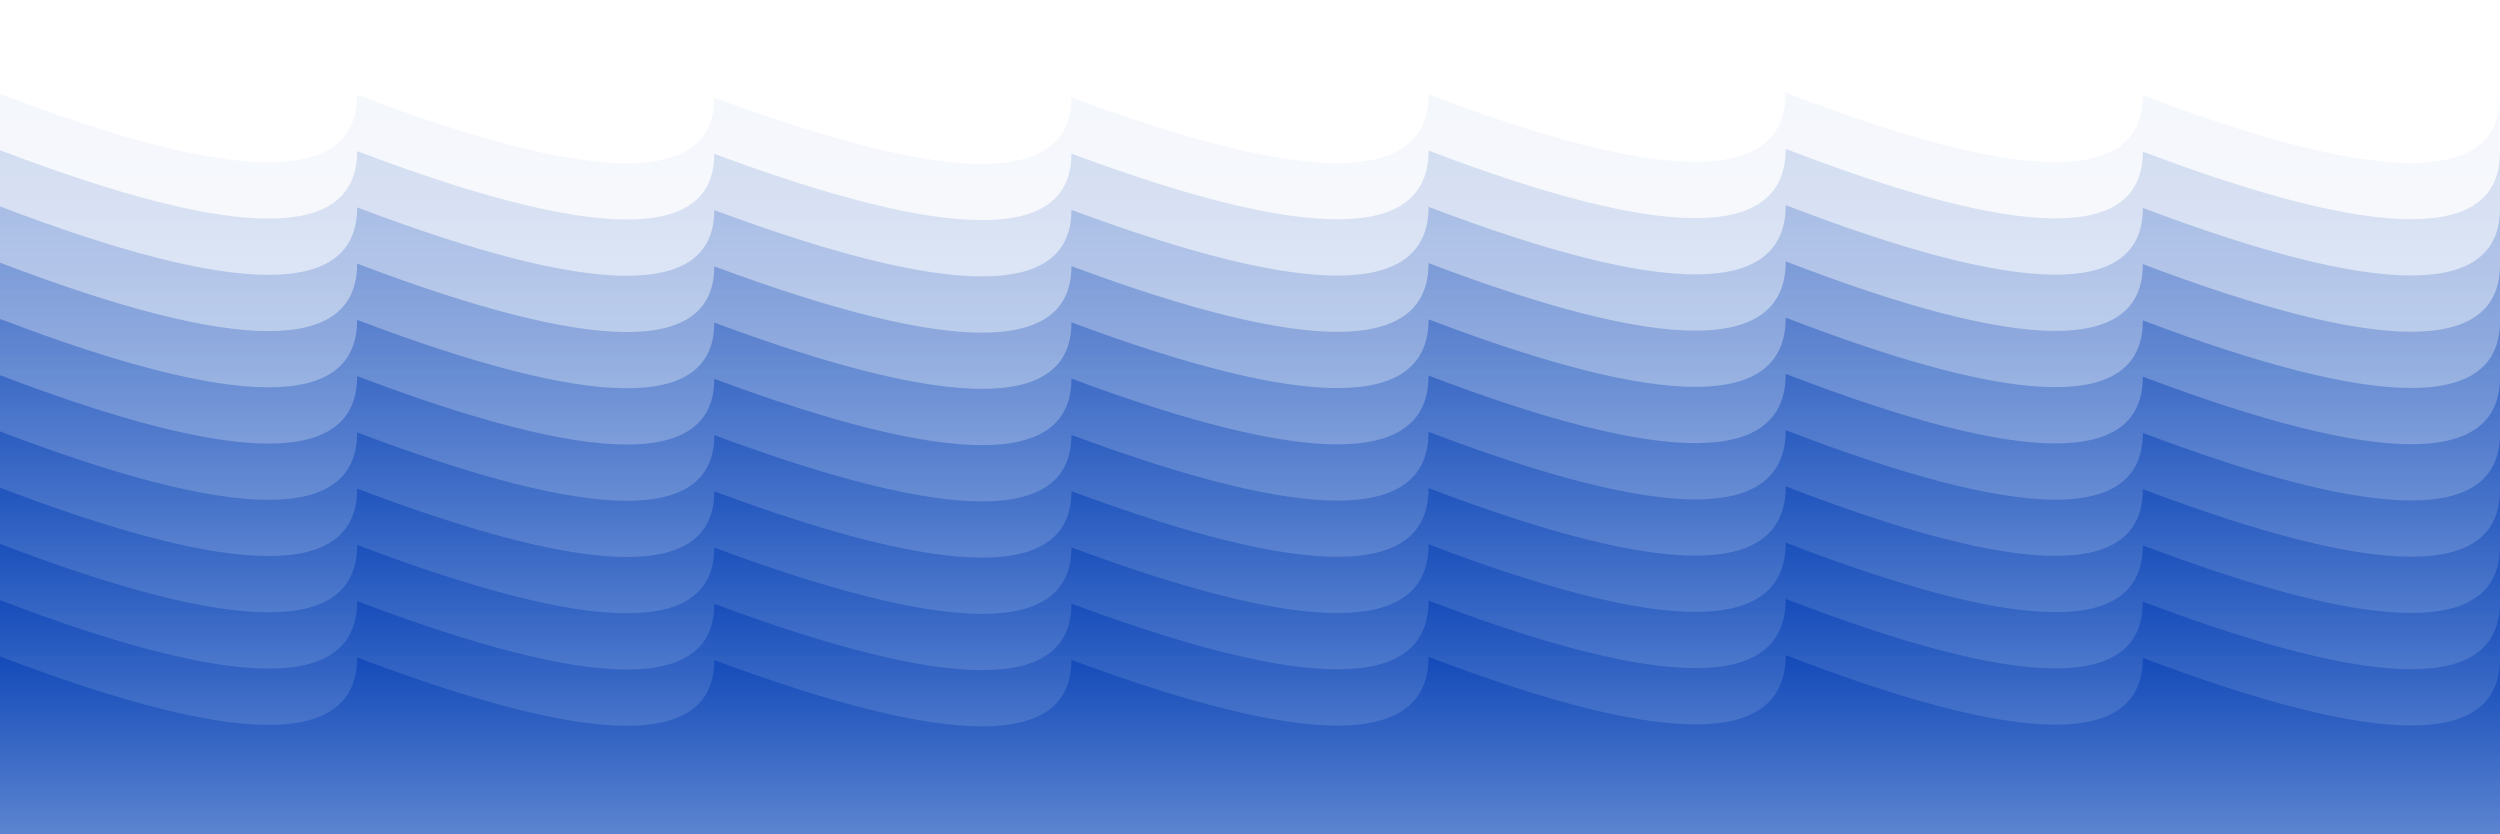
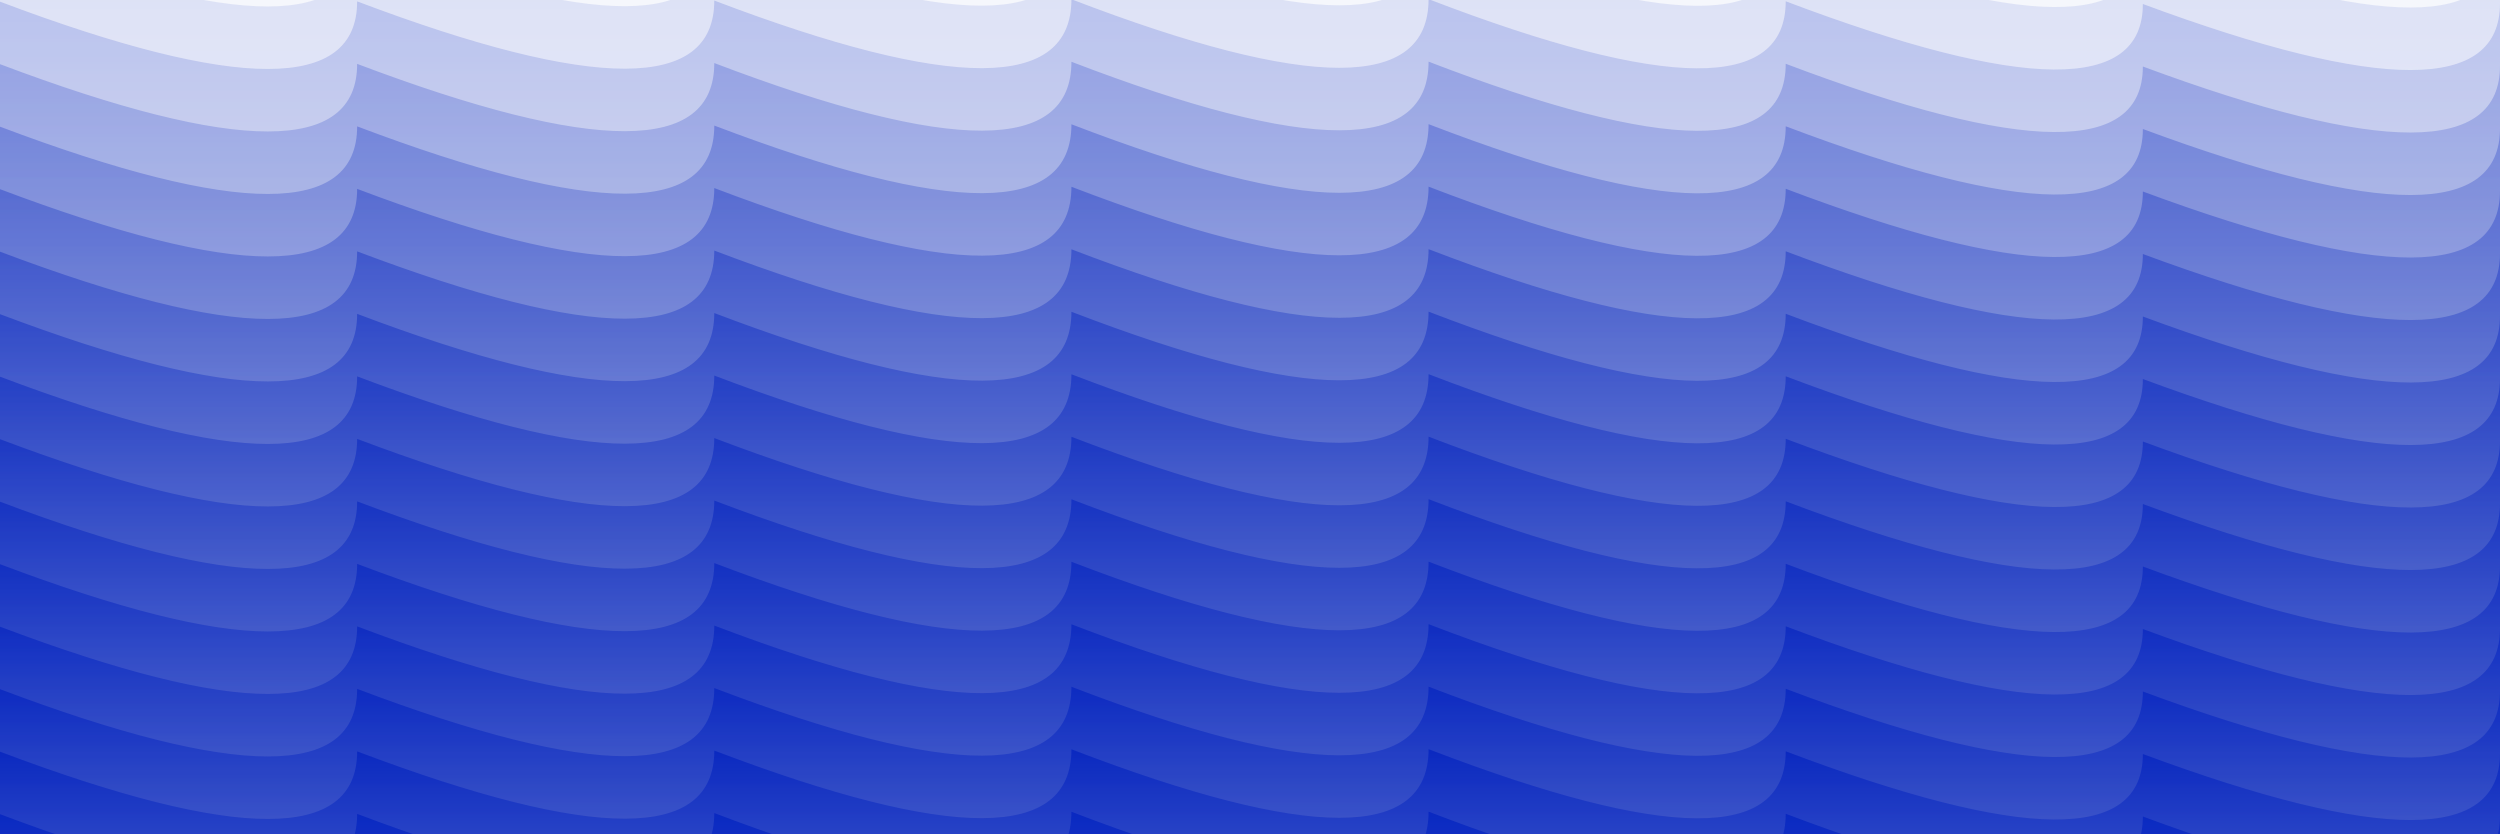
<svg xmlns="http://www.w3.org/2000/svg" version="1.1" viewBox="0 0 2400 800" opacity="1">
  <defs>
    <linearGradient x1="50%" y1="0%" x2="50%" y2="100%" id="sssurf-grad">
-       <stop stop-color="hsla(220, 81%, 40%, 1.00)" stop-opacity="1" offset="0%" />
-       <stop stop-color="hsl(208, 74%, 93%)" stop-opacity="1" offset="100%" />
+       <stop stop-color="hsla(230, 93%, 39%, 1.00)" stop-opacity="1" offset="0%" />
+       <stop stop-color="hsla(226, 35%, 78%, 1.00)" stop-opacity="1" offset="100%" />
    </linearGradient>
  </defs>
-   <g fill="url(#sssurf-grad)" transform="matrix(1,0,0,1,0,-282.9237)">
-     <path d="M 0 319.059 Q 342.857 450 342.857 320.001 Q 685.714 450 685.714 322.613 Q 1028.571 450 1028.571 322.401 Q 1371.429 450 1371.429 319.498 Q 1714.286 450 1714.286 317.848 Q 2057.143 450 2057.143 320.501 Q 2400 450 2400 321.007 L 2400 800 L 0 800 L 0 320.809 Z" transform="matrix(1,0,0,1,0,54)" opacity="0.05" />
-     <path d="M 0 319.059 Q 342.857 450 342.857 320.001 Q 685.714 450 685.714 322.613 Q 1028.571 450 1028.571 322.401 Q 1371.429 450 1371.429 319.498 Q 1714.286 450 1714.286 317.848 Q 2057.143 450 2057.143 320.501 Q 2400 450 2400 321.007 L 2400 800 L 0 800 L 0 320.809 Z" transform="matrix(1,0,0,1,0,108)" opacity="0.15" />
-     <path d="M 0 319.059 Q 342.857 450 342.857 320.001 Q 685.714 450 685.714 322.613 Q 1028.571 450 1028.571 322.401 Q 1371.429 450 1371.429 319.498 Q 1714.286 450 1714.286 317.848 Q 2057.143 450 2057.143 320.501 Q 2400 450 2400 321.007 L 2400 800 L 0 800 L 0 320.809 Z" transform="matrix(1,0,0,1,0,162)" opacity="0.24" />
-     <path d="M 0 319.059 Q 342.857 450 342.857 320.001 Q 685.714 450 685.714 322.613 Q 1028.571 450 1028.571 322.401 Q 1371.429 450 1371.429 319.498 Q 1714.286 450 1714.286 317.848 Q 2057.143 450 2057.143 320.501 Q 2400 450 2400 321.007 L 2400 800 L 0 800 L 0 320.809 Z" transform="matrix(1,0,0,1,0,216)" opacity="0.34" />
-     <path d="M 0 319.059 Q 342.857 450 342.857 320.001 Q 685.714 450 685.714 322.613 Q 1028.571 450 1028.571 322.401 Q 1371.429 450 1371.429 319.498 Q 1714.286 450 1714.286 317.848 Q 2057.143 450 2057.143 320.501 Q 2400 450 2400 321.007 L 2400 800 L 0 800 L 0 320.809 Z" transform="matrix(1,0,0,1,0,270)" opacity="0.43" />
-     <path d="M 0 319.059 Q 342.857 450 342.857 320.001 Q 685.714 450 685.714 322.613 Q 1028.571 450 1028.571 322.401 Q 1371.429 450 1371.429 319.498 Q 1714.286 450 1714.286 317.848 Q 2057.143 450 2057.143 320.501 Q 2400 450 2400 321.007 L 2400 800 L 0 800 L 0 320.809 Z" transform="matrix(1,0,0,1,0,324)" opacity="0.53" />
-     <path d="M 0 319.059 Q 342.857 450 342.857 320.001 Q 685.714 450 685.714 322.613 Q 1028.571 450 1028.571 322.401 Q 1371.429 450 1371.429 319.498 Q 1714.286 450 1714.286 317.848 Q 2057.143 450 2057.143 320.501 Q 2400 450 2400 321.007 L 2400 800 L 0 800 L 0 320.809 Z" transform="matrix(1,0,0,1,0,378)" opacity="0.62" />
-     <path d="M 0 319.059 Q 342.857 450 342.857 320.001 Q 685.714 450 685.714 322.613 Q 1028.571 450 1028.571 322.401 Q 1371.429 450 1371.429 319.498 Q 1714.286 450 1714.286 317.848 Q 2057.143 450 2057.143 320.501 Q 2400 450 2400 321.007 L 2400 800 L 0 800 L 0 320.809 Z" transform="matrix(1,0,0,1,0,432)" opacity="0.72" />
-     <path d="M 0 319.059 Q 342.857 450 342.857 320.001 Q 685.714 450 685.714 322.613 Q 1028.571 450 1028.571 322.401 Q 1371.429 450 1371.429 319.498 Q 1714.286 450 1714.286 317.848 Q 2057.143 450 2057.143 320.501 Q 2400 450 2400 321.007 L 2400 800 L 0 800 L 0 320.809 Z" transform="matrix(1,0,0,1,0,486)" opacity="0.81" />
-     <path d="M 0 319.059 Q 342.857 450 342.857 320.001 Q 685.714 450 685.714 322.613 Q 1028.571 450 1028.571 322.401 Q 1371.429 450 1371.429 319.498 Q 1714.286 450 1714.286 317.848 Q 2057.143 450 2057.143 320.501 Q 2400 450 2400 321.007 L 2400 800 L 0 800 L 0 320.809 Z" transform="matrix(1,0,0,1,0,540)" opacity="0.91" />
-     <path d="M 0 319.059 Q 342.857 450 342.857 320.001 Q 685.714 450 685.714 322.613 Q 1028.571 450 1028.571 322.401 Q 1371.429 450 1371.429 319.498 Q 1714.286 450 1714.286 317.848 Q 2057.143 450 2057.143 320.501 Q 2400 450 2400 321.007 L 2400 800 L 0 800 L 0 320.809 Z" transform="matrix(1,0,0,1,0,594)" opacity="1.00" />
+   <g fill="url(#sssurf-grad)" transform="matrix(1,0,0,1,0,-499.0565)">
+     <path d="M 0 320.659 Q 342.857 450 342.857 320.378 Q 685.714 450 685.714 319.587 Q 1028.571 450 1028.571 318.352 Q 1371.429 450 1371.429 318.247 Q 1714.286 450 1714.286 320.283 Q 2057.143 450 2057.143 322.895 Q 2400 450 2400 322.225 L 2400 800 L 0 800 L 0 318.113 Z" transform="matrix(1,0,0,1,0,60)" opacity="0.05" />
+     <path d="M 0 320.659 Q 342.857 450 342.857 320.378 Q 685.714 450 685.714 319.587 Q 1028.571 450 1028.571 318.352 Q 1371.429 450 1371.429 318.247 Q 1714.286 450 1714.286 320.283 Q 2057.143 450 2057.143 322.895 Q 2400 450 2400 322.225 L 2400 800 L 0 800 L 0 318.113 Z" transform="matrix(1,0,0,1,0,120)" opacity="0.11" />
+     <path d="M 0 320.659 Q 342.857 450 342.857 320.378 Q 685.714 450 685.714 319.587 Q 1028.571 450 1028.571 318.352 Q 1371.429 450 1371.429 318.247 Q 1714.286 450 1714.286 320.283 Q 2057.143 450 2057.143 322.895 Q 2400 450 2400 322.225 L 2400 800 L 0 800 L 0 318.113 Z" transform="matrix(1,0,0,1,0,180)" opacity="0.17" />
+     <path d="M 0 320.659 Q 342.857 450 342.857 320.378 Q 685.714 450 685.714 319.587 Q 1028.571 450 1028.571 318.352 Q 1371.429 450 1371.429 318.247 Q 1714.286 450 1714.286 320.283 Q 2057.143 450 2057.143 322.895 Q 2400 450 2400 322.225 L 2400 800 L 0 800 L 0 318.113 Z" transform="matrix(1,0,0,1,0,240)" opacity="0.23" />
+     <path d="M 0 320.659 Q 342.857 450 342.857 320.378 Q 685.714 450 685.714 319.587 Q 1028.571 450 1028.571 318.352 Q 1371.429 450 1371.429 318.247 Q 1714.286 450 1714.286 320.283 Q 2057.143 450 2057.143 322.895 Q 2400 450 2400 322.225 L 2400 800 L 0 800 L 0 318.113 Z" transform="matrix(1,0,0,1,0,300)" opacity="0.29" />
+     <path d="M 0 320.659 Q 342.857 450 342.857 320.378 Q 685.714 450 685.714 319.587 Q 1028.571 450 1028.571 318.352 Q 1371.429 450 1371.429 318.247 Q 1714.286 450 1714.286 320.283 Q 2057.143 450 2057.143 322.895 Q 2400 450 2400 322.225 L 2400 800 L 0 800 L 0 318.113 Z" transform="matrix(1,0,0,1,0,360)" opacity="0.35" />
+     <path d="M 0 320.659 Q 342.857 450 342.857 320.378 Q 685.714 450 685.714 319.587 Q 1028.571 450 1028.571 318.352 Q 1371.429 450 1371.429 318.247 Q 1714.286 450 1714.286 320.283 Q 2057.143 450 2057.143 322.895 Q 2400 450 2400 322.225 L 2400 800 L 0 800 L 0 318.113 Z" transform="matrix(1,0,0,1,0,420)" opacity="0.41" />
+     <path d="M 0 320.659 Q 342.857 450 342.857 320.378 Q 685.714 450 685.714 319.587 Q 1028.571 450 1028.571 318.352 Q 1371.429 450 1371.429 318.247 Q 1714.286 450 1714.286 320.283 Q 2057.143 450 2057.143 322.895 Q 2400 450 2400 322.225 L 2400 800 L 0 800 L 0 318.113 Z" transform="matrix(1,0,0,1,0,480)" opacity="0.47" />
+     <path d="M 0 320.659 Q 342.857 450 342.857 320.378 Q 685.714 450 685.714 319.587 Q 1028.571 450 1028.571 318.352 Q 1371.429 450 1371.429 318.247 Q 1714.286 450 1714.286 320.283 Q 2057.143 450 2057.143 322.895 Q 2400 450 2400 322.225 L 2400 800 L 0 800 L 0 318.113 Z" transform="matrix(1,0,0,1,0,540)" opacity="0.53" />
+     <path d="M 0 320.659 Q 342.857 450 342.857 320.378 Q 685.714 450 685.714 319.587 Q 1028.571 450 1028.571 318.352 Q 1371.429 450 1371.429 318.247 Q 1714.286 450 1714.286 320.283 Q 2057.143 450 2057.143 322.895 Q 2400 450 2400 322.225 L 2400 800 L 0 800 L 0 318.113 Z" transform="matrix(1,0,0,1,0,600)" opacity="0.58" />
+     <path d="M 0 320.659 Q 342.857 450 342.857 320.378 Q 685.714 450 685.714 319.587 Q 1028.571 450 1028.571 318.352 Q 1371.429 450 1371.429 318.247 Q 1714.286 450 1714.286 320.283 Q 2057.143 450 2057.143 322.895 Q 2400 450 2400 322.225 L 2400 800 L 0 800 L 0 318.113 Z" transform="matrix(1,0,0,1,0,660)" opacity="0.64" />
+     <path d="M 0 320.659 Q 342.857 450 342.857 320.378 Q 685.714 450 685.714 319.587 Q 1028.571 450 1028.571 318.352 Q 1371.429 450 1371.429 318.247 Q 1714.286 450 1714.286 320.283 Q 2057.143 450 2057.143 322.895 Q 2400 450 2400 322.225 L 2400 800 L 0 800 L 0 318.113 Z" transform="matrix(1,0,0,1,0,720)" opacity="0.70" />
+     <path d="M 0 320.659 Q 342.857 450 342.857 320.378 Q 685.714 450 685.714 319.587 Q 1028.571 450 1028.571 318.352 Q 1371.429 450 1371.429 318.247 Q 1714.286 450 1714.286 320.283 Q 2057.143 450 2057.143 322.895 Q 2400 450 2400 322.225 L 2400 800 L 0 800 L 0 318.113 Z" transform="matrix(1,0,0,1,0,780)" opacity="0.76" />
+     <path d="M 0 320.659 Q 342.857 450 342.857 320.378 Q 685.714 450 685.714 319.587 Q 1028.571 450 1028.571 318.352 Q 1371.429 450 1371.429 318.247 Q 1714.286 450 1714.286 320.283 Q 2057.143 450 2057.143 322.895 Q 2400 450 2400 322.225 L 2400 800 L 0 800 L 0 318.113 Z" transform="matrix(1,0,0,1,0,840)" opacity="0.82" />
+     <path d="M 0 320.659 Q 342.857 450 342.857 320.378 Q 685.714 450 685.714 319.587 Q 1028.571 450 1028.571 318.352 Q 1371.429 450 1371.429 318.247 Q 1714.286 450 1714.286 320.283 Q 2057.143 450 2057.143 322.895 Q 2400 450 2400 322.225 L 2400 800 L 0 800 L 0 318.113 Z" transform="matrix(1,0,0,1,0,900)" opacity="0.88" />
+     <path d="M 0 320.659 Q 342.857 450 342.857 320.378 Q 685.714 450 685.714 319.587 Q 1028.571 450 1028.571 318.352 Q 1371.429 450 1371.429 318.247 Q 1714.286 450 1714.286 320.283 Q 2057.143 450 2057.143 322.895 Q 2400 450 2400 322.225 L 2400 800 L 0 800 L 0 318.113 Z" transform="matrix(1,0,0,1,0,960)" opacity="0.94" />
+     <path d="M 0 320.659 Q 342.857 450 342.857 320.378 Q 685.714 450 685.714 319.587 Q 1028.571 450 1028.571 318.352 Q 1371.429 450 1371.429 318.247 Q 1714.286 450 1714.286 320.283 Q 2057.143 450 2057.143 322.895 Q 2400 450 2400 322.225 L 2400 800 L 0 800 L 0 318.113 Z" transform="matrix(1,0,0,1,0,1020)" opacity="1.00" />
  </g>
</svg>
